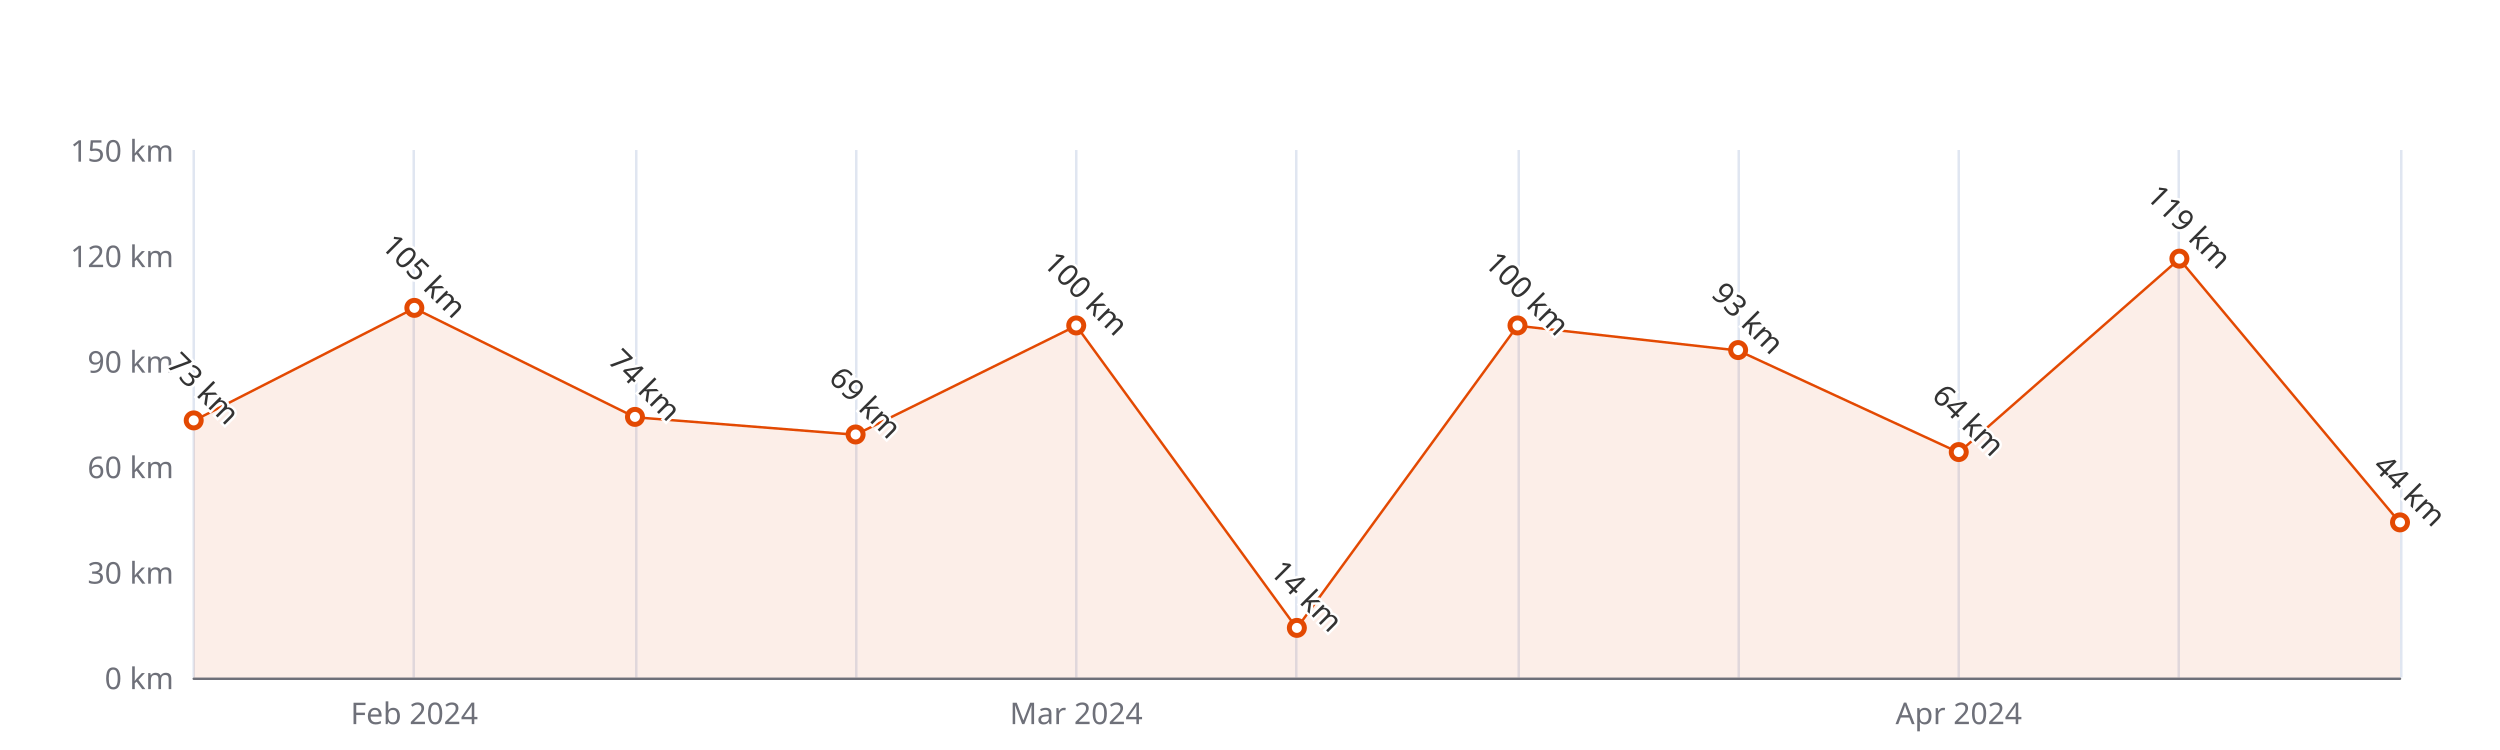
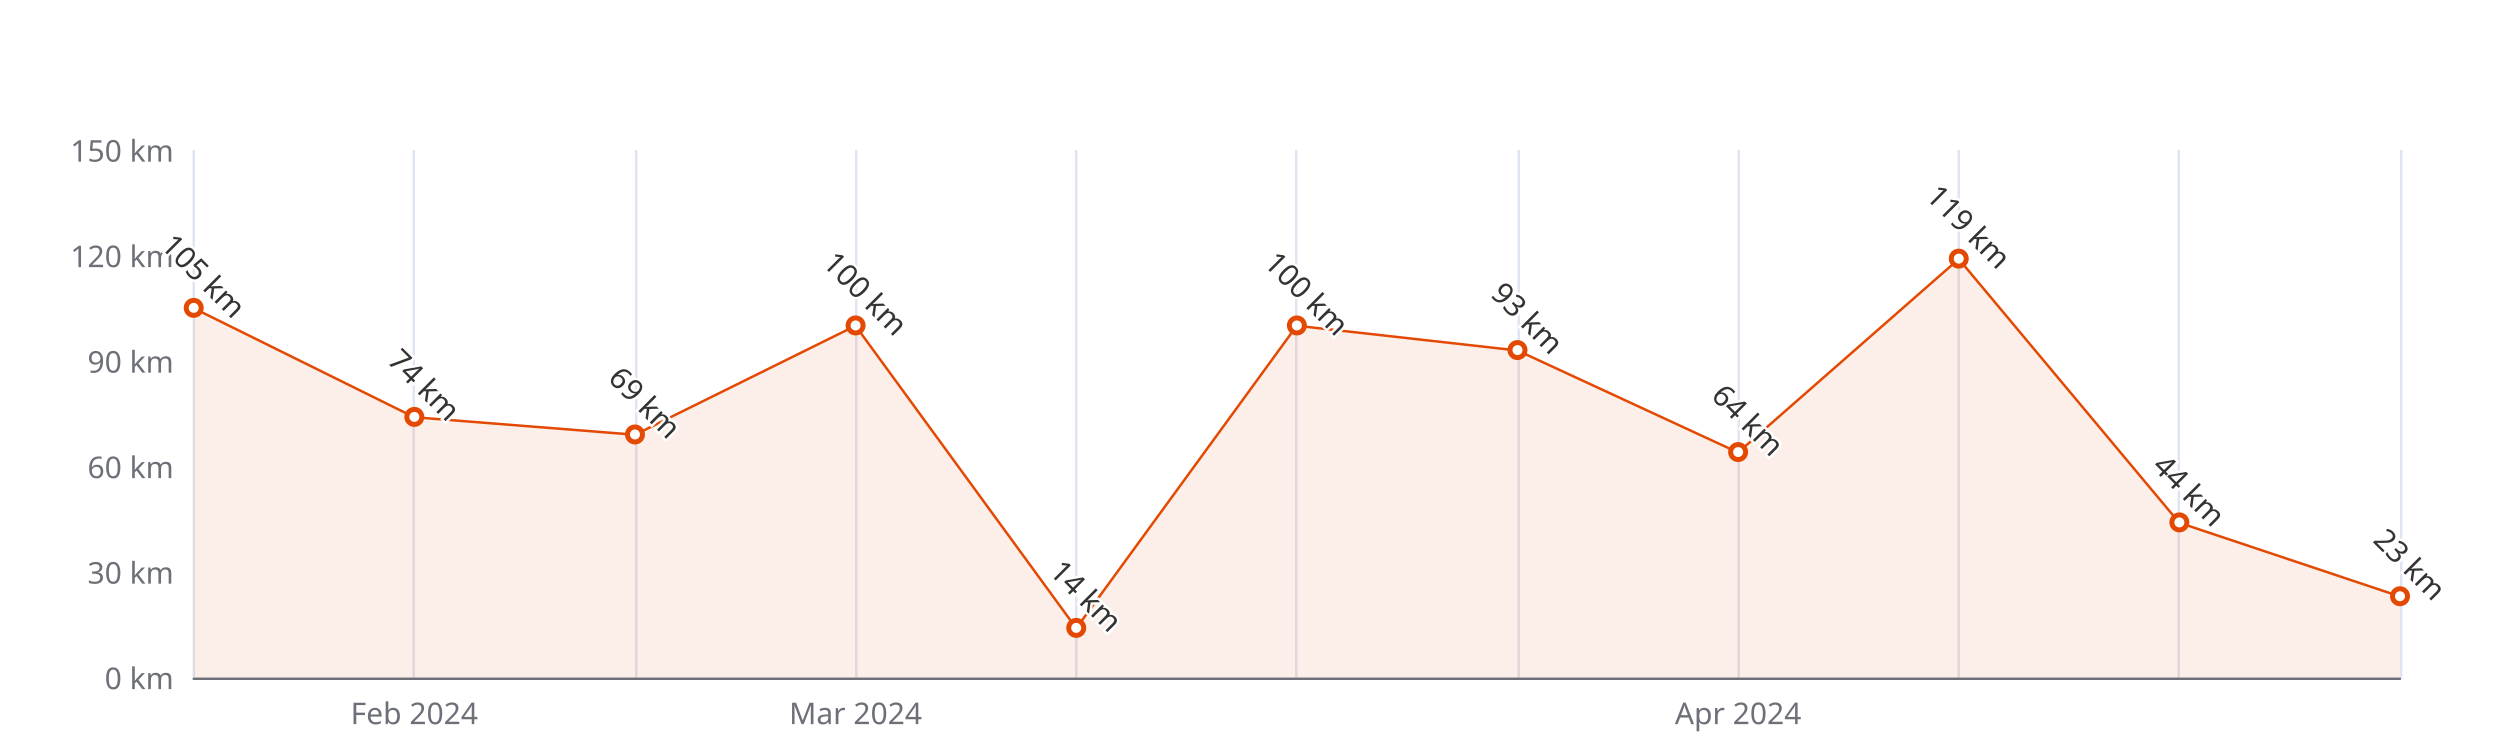
<svg xmlns="http://www.w3.org/2000/svg" width="1000" height="300" version="1.1" baseProfile="full" viewBox="0 0 1000 300">
  <rect width="1000" height="300" x="0" y="0" id="0" fill="#ffffff" />
  <path d="M77.5 60L77.5 271" fill="none" stroke="#E0E6F1" />
  <path d="M165.5 60L165.5 271" fill="none" stroke="#E0E6F1" />
  <path d="M254.5 60L254.5 271" fill="none" stroke="#E0E6F1" />
  <path d="M342.5 60L342.5 271" fill="none" stroke="#E0E6F1" />
  <path d="M430.5 60L430.5 271" fill="none" stroke="#E0E6F1" />
  <path d="M518.5 60L518.5 271" fill="none" stroke="#E0E6F1" />
  <path d="M607.5 60L607.5 271" fill="none" stroke="#E0E6F1" />
  <path d="M695.5 60L695.5 271" fill="none" stroke="#E0E6F1" />
  <path d="M783.5 60L783.5 271" fill="none" stroke="#E0E6F1" />
  <path d="M871.5 60L871.5 271" fill="none" stroke="#E0E6F1" />
  <path d="M960.5 60L960.5 271" fill="none" stroke="#E0E6F1" />
  <path d="M77.5 271.5L960 271.5" fill="none" stroke="#6E7079" stroke-linecap="round" />
  <text dominant-baseline="central" text-anchor="end" style="font-size:12px;font-family:sans-serif;" xml:space="preserve" transform="translate(69.48 271)" fill="#6E7079">0 km</text>
  <text dominant-baseline="central" text-anchor="end" style="font-size:12px;font-family:sans-serif;" xml:space="preserve" transform="translate(69.48 228.8)" fill="#6E7079">30 km</text>
  <text dominant-baseline="central" text-anchor="end" style="font-size:12px;font-family:sans-serif;" xml:space="preserve" transform="translate(69.48 186.6)" fill="#6E7079">60 km</text>
  <text dominant-baseline="central" text-anchor="end" style="font-size:12px;font-family:sans-serif;" xml:space="preserve" transform="translate(69.48 144.4)" fill="#6E7079">90 km</text>
  <text dominant-baseline="central" text-anchor="end" style="font-size:12px;font-family:sans-serif;" xml:space="preserve" transform="translate(69.48 102.2)" fill="#6E7079">120 km</text>
  <text dominant-baseline="central" text-anchor="end" style="font-size:12px;font-family:sans-serif;" xml:space="preserve" transform="translate(69.48 60)" fill="#6E7079">150 km</text>
  <text dominant-baseline="central" text-anchor="middle" style="font-size:12px;font-family:sans-serif;" xml:space="preserve" y="6" transform="translate(165.732 279)" fill="#6E7079">Feb 2024</text>
-   <text dominant-baseline="central" text-anchor="middle" style="font-size:12px;font-family:sans-serif;" xml:space="preserve" y="6" transform="translate(430.488 279)" fill="#6E7079">Mar 2024</text>
-   <text dominant-baseline="central" text-anchor="middle" style="font-size:12px;font-family:sans-serif;" xml:space="preserve" y="6" transform="translate(783.496 279)" fill="#6E7079">Apr 2024</text>
+   <text dominant-baseline="central" text-anchor="middle" style="font-size:12px;font-family:sans-serif;" xml:space="preserve" y="6" transform="translate(342.236 279)" fill="#6E7079">Mar 2024</text>
+   <text dominant-baseline="central" text-anchor="middle" style="font-size:12px;font-family:sans-serif;" xml:space="preserve" y="6" transform="translate(695.244 279)" fill="#6E7079">Apr 2024</text>
  <g clip-path="url(#zr5-c0)">
-     <path d="M77.5 168.3L165.7 123.3L254 166.9L342.2 173.9L430.5 130.3L518.7 251.3L607 130.3L695.2 140.2L783.5 181L871.7 103.6L960 209.1L960 271L871.7 271L783.5 271L695.2 271L607 271L518.7 271L430.5 271L342.2 271L254 271L165.7 271L77.5 271Z" fill="rgb(227,73,2)" fill-opacity="0.09" />
-     <path d="M77.5 168.3L165.7 123.3L254 166.9L342.2 173.9L430.5 130.3L518.7 251.3L607 130.3L695.2 140.2L783.5 181L871.7 103.6L960 209.1" fill="none" stroke="#E34902" stroke-linejoin="bevel" />
+     <path d="M77.5 123.3L165.7 166.9L254 173.9L342.2 130.3L430.5 251.3L518.7 130.3L607 140.2L695.2 181L783.5 103.6L871.7 209.1L960 238.6L960 271L871.7 271L783.5 271L695.2 271L607 271L518.7 271L430.5 271L342.2 271L254 271L165.7 271L77.5 271Z" fill="rgb(227,73,2)" fill-opacity="0.09" />
+     <path d="M77.5 123.3L165.7 166.9L254 173.9L342.2 130.3L430.5 251.3L518.7 130.3L607 140.2L695.2 181L783.5 103.6L871.7 209.1L960 238.6" fill="none" stroke="#E34902" stroke-linejoin="bevel" />
  </g>
-   <path d="M1 0A1 1 0 1 1 1 -0.1A1 1 0 0 1 1 0" transform="matrix(3,0,0,3,77.48,168.3133)" fill="#fff" stroke="#E34902" stroke-width="0.667" />
-   <path d="M1 0A1 1 0 1 1 1 -0.1A1 1 0 0 1 1 0" transform="matrix(3,0,0,3,165.732,123.3)" fill="#fff" stroke="#E34902" stroke-width="0.667" />
-   <path d="M1 0A1 1 0 1 1 1 -0.1A1 1 0 0 1 1 0" transform="matrix(3,0,0,3,253.984,166.9067)" fill="#fff" stroke="#E34902" stroke-width="0.667" />
-   <path d="M1 0A1 1 0 1 1 1 -0.1A1 1 0 0 1 1 0" transform="matrix(3,0,0,3,342.236,173.94)" fill="#fff" stroke="#E34902" stroke-width="0.667" />
-   <path d="M1 0A1 1 0 1 1 1 -0.1A1 1 0 0 1 1 0" transform="matrix(3,0,0,3,430.488,130.3333)" fill="#fff" stroke="#E34902" stroke-width="0.667" />
-   <path d="M1 0A1 1 0 1 1 1 -0.1A1 1 0 0 1 1 0" transform="matrix(3,0,0,3,518.74,251.3067)" fill="#fff" stroke="#E34902" stroke-width="0.667" />
-   <path d="M1 0A1 1 0 1 1 1 -0.1A1 1 0 0 1 1 0" transform="matrix(3,0,0,3,606.992,130.3333)" fill="#fff" stroke="#E34902" stroke-width="0.667" />
-   <path d="M1 0A1 1 0 1 1 1 -0.1A1 1 0 0 1 1 0" transform="matrix(3,0,0,3,695.244,140.18)" fill="#fff" stroke="#E34902" stroke-width="0.667" />
-   <path d="M1 0A1 1 0 1 1 1 -0.1A1 1 0 0 1 1 0" transform="matrix(3,0,0,3,783.496,180.9733)" fill="#fff" stroke="#E34902" stroke-width="0.667" />
-   <path d="M1 0A1 1 0 1 1 1 -0.1A1 1 0 0 1 1 0" transform="matrix(3,0,0,3,871.748,103.6067)" fill="#fff" stroke="#E34902" stroke-width="0.667" />
-   <path d="M1 0A1 1 0 1 1 1 -0.1A1 1 0 0 1 1 0" transform="matrix(3,0,0,3,960,209.1067)" fill="#fff" stroke="#E34902" stroke-width="0.667" />
-   <text dominant-baseline="central" text-anchor="middle" style="font-size:12px;font-family:sans-serif;" xml:space="preserve" y="-6" transform="matrix(0.707,0.707,-0.707,0.707,77.48,159.3133)" fill="#333" stroke="rgb(255,255,255)" stroke-width="2" paint-order="stroke" stroke-miterlimit="2">73 km</text>
-   <text dominant-baseline="central" text-anchor="middle" style="font-size:12px;font-family:sans-serif;" xml:space="preserve" y="-6" transform="matrix(0.707,0.707,-0.707,0.707,165.732,114.3)" fill="#333" stroke="rgb(255,255,255)" stroke-width="2" paint-order="stroke" stroke-miterlimit="2">105 km</text>
-   <text dominant-baseline="central" text-anchor="middle" style="font-size:12px;font-family:sans-serif;" xml:space="preserve" y="-6" transform="matrix(0.707,0.707,-0.707,0.707,253.984,157.9067)" fill="#333" stroke="rgb(255,255,255)" stroke-width="2" paint-order="stroke" stroke-miterlimit="2">74 km</text>
-   <text dominant-baseline="central" text-anchor="middle" style="font-size:12px;font-family:sans-serif;" xml:space="preserve" y="-6" transform="matrix(0.707,0.707,-0.707,0.707,342.236,164.94)" fill="#333" stroke="rgb(255,255,255)" stroke-width="2" paint-order="stroke" stroke-miterlimit="2">69 km</text>
-   <text dominant-baseline="central" text-anchor="middle" style="font-size:12px;font-family:sans-serif;" xml:space="preserve" y="-6" transform="matrix(0.707,0.707,-0.707,0.707,430.488,121.3333)" fill="#333" stroke="rgb(255,255,255)" stroke-width="2" paint-order="stroke" stroke-miterlimit="2">100 km</text>
-   <text dominant-baseline="central" text-anchor="middle" style="font-size:12px;font-family:sans-serif;" xml:space="preserve" y="-6" transform="matrix(0.707,0.707,-0.707,0.707,518.74,242.3067)" fill="#333" stroke="rgb(255,255,255)" stroke-width="2" paint-order="stroke" stroke-miterlimit="2">14 km</text>
-   <text dominant-baseline="central" text-anchor="middle" style="font-size:12px;font-family:sans-serif;" xml:space="preserve" y="-6" transform="matrix(0.707,0.707,-0.707,0.707,606.992,121.3333)" fill="#333" stroke="rgb(255,255,255)" stroke-width="2" paint-order="stroke" stroke-miterlimit="2">100 km</text>
-   <text dominant-baseline="central" text-anchor="middle" style="font-size:12px;font-family:sans-serif;" xml:space="preserve" y="-6" transform="matrix(0.707,0.707,-0.707,0.707,695.244,131.18)" fill="#333" stroke="rgb(255,255,255)" stroke-width="2" paint-order="stroke" stroke-miterlimit="2">93 km</text>
-   <text dominant-baseline="central" text-anchor="middle" style="font-size:12px;font-family:sans-serif;" xml:space="preserve" y="-6" transform="matrix(0.707,0.707,-0.707,0.707,783.496,171.9733)" fill="#333" stroke="rgb(255,255,255)" stroke-width="2" paint-order="stroke" stroke-miterlimit="2">64 km</text>
-   <text dominant-baseline="central" text-anchor="middle" style="font-size:12px;font-family:sans-serif;" xml:space="preserve" y="-6" transform="matrix(0.707,0.707,-0.707,0.707,871.748,94.6067)" fill="#333" stroke="rgb(255,255,255)" stroke-width="2" paint-order="stroke" stroke-miterlimit="2">119 km</text>
-   <text dominant-baseline="central" text-anchor="middle" style="font-size:12px;font-family:sans-serif;" xml:space="preserve" y="-6" transform="matrix(0.707,0.707,-0.707,0.707,960,200.1067)" fill="#333" stroke="rgb(255,255,255)" stroke-width="2" paint-order="stroke" stroke-miterlimit="2">44 km</text>
+   <path d="M1 0A1 1 0 1 1 1 -0.1A1 1 0 0 1 1 0" transform="matrix(3,0,0,3,77.48,123.3)" fill="#fff" stroke="#E34902" stroke-width="0.667" />
+   <path d="M1 0A1 1 0 1 1 1 -0.1A1 1 0 0 1 1 0" transform="matrix(3,0,0,3,165.732,166.9067)" fill="#fff" stroke="#E34902" stroke-width="0.667" />
+   <path d="M1 0A1 1 0 1 1 1 -0.1A1 1 0 0 1 1 0" transform="matrix(3,0,0,3,253.984,173.94)" fill="#fff" stroke="#E34902" stroke-width="0.667" />
+   <path d="M1 0A1 1 0 1 1 1 -0.1A1 1 0 0 1 1 0" transform="matrix(3,0,0,3,342.236,130.3333)" fill="#fff" stroke="#E34902" stroke-width="0.667" />
+   <path d="M1 0A1 1 0 1 1 1 -0.1A1 1 0 0 1 1 0" transform="matrix(3,0,0,3,430.488,251.3067)" fill="#fff" stroke="#E34902" stroke-width="0.667" />
+   <path d="M1 0A1 1 0 1 1 1 -0.1A1 1 0 0 1 1 0" transform="matrix(3,0,0,3,518.74,130.3333)" fill="#fff" stroke="#E34902" stroke-width="0.667" />
+   <path d="M1 0A1 1 0 1 1 1 -0.1A1 1 0 0 1 1 0" transform="matrix(3,0,0,3,606.992,140.18)" fill="#fff" stroke="#E34902" stroke-width="0.667" />
+   <path d="M1 0A1 1 0 1 1 1 -0.1A1 1 0 0 1 1 0" transform="matrix(3,0,0,3,695.244,180.9733)" fill="#fff" stroke="#E34902" stroke-width="0.667" />
+   <path d="M1 0A1 1 0 1 1 1 -0.1A1 1 0 0 1 1 0" transform="matrix(3,0,0,3,783.496,103.6067)" fill="#fff" stroke="#E34902" stroke-width="0.667" />
+   <path d="M1 0A1 1 0 1 1 1 -0.1A1 1 0 0 1 1 0" transform="matrix(3,0,0,3,871.748,209.1067)" fill="#fff" stroke="#E34902" stroke-width="0.667" />
+   <path d="M1 0A1 1 0 1 1 1 -0.1A1 1 0 0 1 1 0" transform="matrix(3,0,0,3,960,238.6467)" fill="#fff" stroke="#E34902" stroke-width="0.667" />
+   <text dominant-baseline="central" text-anchor="middle" style="font-size:12px;font-family:sans-serif;" xml:space="preserve" y="-6" transform="matrix(0.707,0.707,-0.707,0.707,77.48,114.3)" fill="#333" stroke="rgb(255,255,255)" stroke-width="2" paint-order="stroke" stroke-miterlimit="2">105 km</text>
+   <text dominant-baseline="central" text-anchor="middle" style="font-size:12px;font-family:sans-serif;" xml:space="preserve" y="-6" transform="matrix(0.707,0.707,-0.707,0.707,165.732,157.9067)" fill="#333" stroke="rgb(255,255,255)" stroke-width="2" paint-order="stroke" stroke-miterlimit="2">74 km</text>
+   <text dominant-baseline="central" text-anchor="middle" style="font-size:12px;font-family:sans-serif;" xml:space="preserve" y="-6" transform="matrix(0.707,0.707,-0.707,0.707,253.984,164.94)" fill="#333" stroke="rgb(255,255,255)" stroke-width="2" paint-order="stroke" stroke-miterlimit="2">69 km</text>
+   <text dominant-baseline="central" text-anchor="middle" style="font-size:12px;font-family:sans-serif;" xml:space="preserve" y="-6" transform="matrix(0.707,0.707,-0.707,0.707,342.236,121.3333)" fill="#333" stroke="rgb(255,255,255)" stroke-width="2" paint-order="stroke" stroke-miterlimit="2">100 km</text>
+   <text dominant-baseline="central" text-anchor="middle" style="font-size:12px;font-family:sans-serif;" xml:space="preserve" y="-6" transform="matrix(0.707,0.707,-0.707,0.707,430.488,242.3067)" fill="#333" stroke="rgb(255,255,255)" stroke-width="2" paint-order="stroke" stroke-miterlimit="2">14 km</text>
+   <text dominant-baseline="central" text-anchor="middle" style="font-size:12px;font-family:sans-serif;" xml:space="preserve" y="-6" transform="matrix(0.707,0.707,-0.707,0.707,518.74,121.3333)" fill="#333" stroke="rgb(255,255,255)" stroke-width="2" paint-order="stroke" stroke-miterlimit="2">100 km</text>
+   <text dominant-baseline="central" text-anchor="middle" style="font-size:12px;font-family:sans-serif;" xml:space="preserve" y="-6" transform="matrix(0.707,0.707,-0.707,0.707,606.992,131.18)" fill="#333" stroke="rgb(255,255,255)" stroke-width="2" paint-order="stroke" stroke-miterlimit="2">93 km</text>
+   <text dominant-baseline="central" text-anchor="middle" style="font-size:12px;font-family:sans-serif;" xml:space="preserve" y="-6" transform="matrix(0.707,0.707,-0.707,0.707,695.244,171.9733)" fill="#333" stroke="rgb(255,255,255)" stroke-width="2" paint-order="stroke" stroke-miterlimit="2">64 km</text>
+   <text dominant-baseline="central" text-anchor="middle" style="font-size:12px;font-family:sans-serif;" xml:space="preserve" y="-6" transform="matrix(0.707,0.707,-0.707,0.707,783.496,94.6067)" fill="#333" stroke="rgb(255,255,255)" stroke-width="2" paint-order="stroke" stroke-miterlimit="2">119 km</text>
+   <text dominant-baseline="central" text-anchor="middle" style="font-size:12px;font-family:sans-serif;" xml:space="preserve" y="-6" transform="matrix(0.707,0.707,-0.707,0.707,871.748,200.1067)" fill="#333" stroke="rgb(255,255,255)" stroke-width="2" paint-order="stroke" stroke-miterlimit="2">44 km</text>
+   <text dominant-baseline="central" text-anchor="middle" style="font-size:12px;font-family:sans-serif;" xml:space="preserve" y="-6" transform="matrix(0.707,0.707,-0.707,0.707,960,229.6467)" fill="#333" stroke="rgb(255,255,255)" stroke-width="2" paint-order="stroke" stroke-miterlimit="2">23 km</text>
  <defs>
    <clipPath id="zr5-c0">
      <path d="M76 59.5l884 0l0 212l-884 0Z" fill="#000" />
    </clipPath>
  </defs>
</svg>
